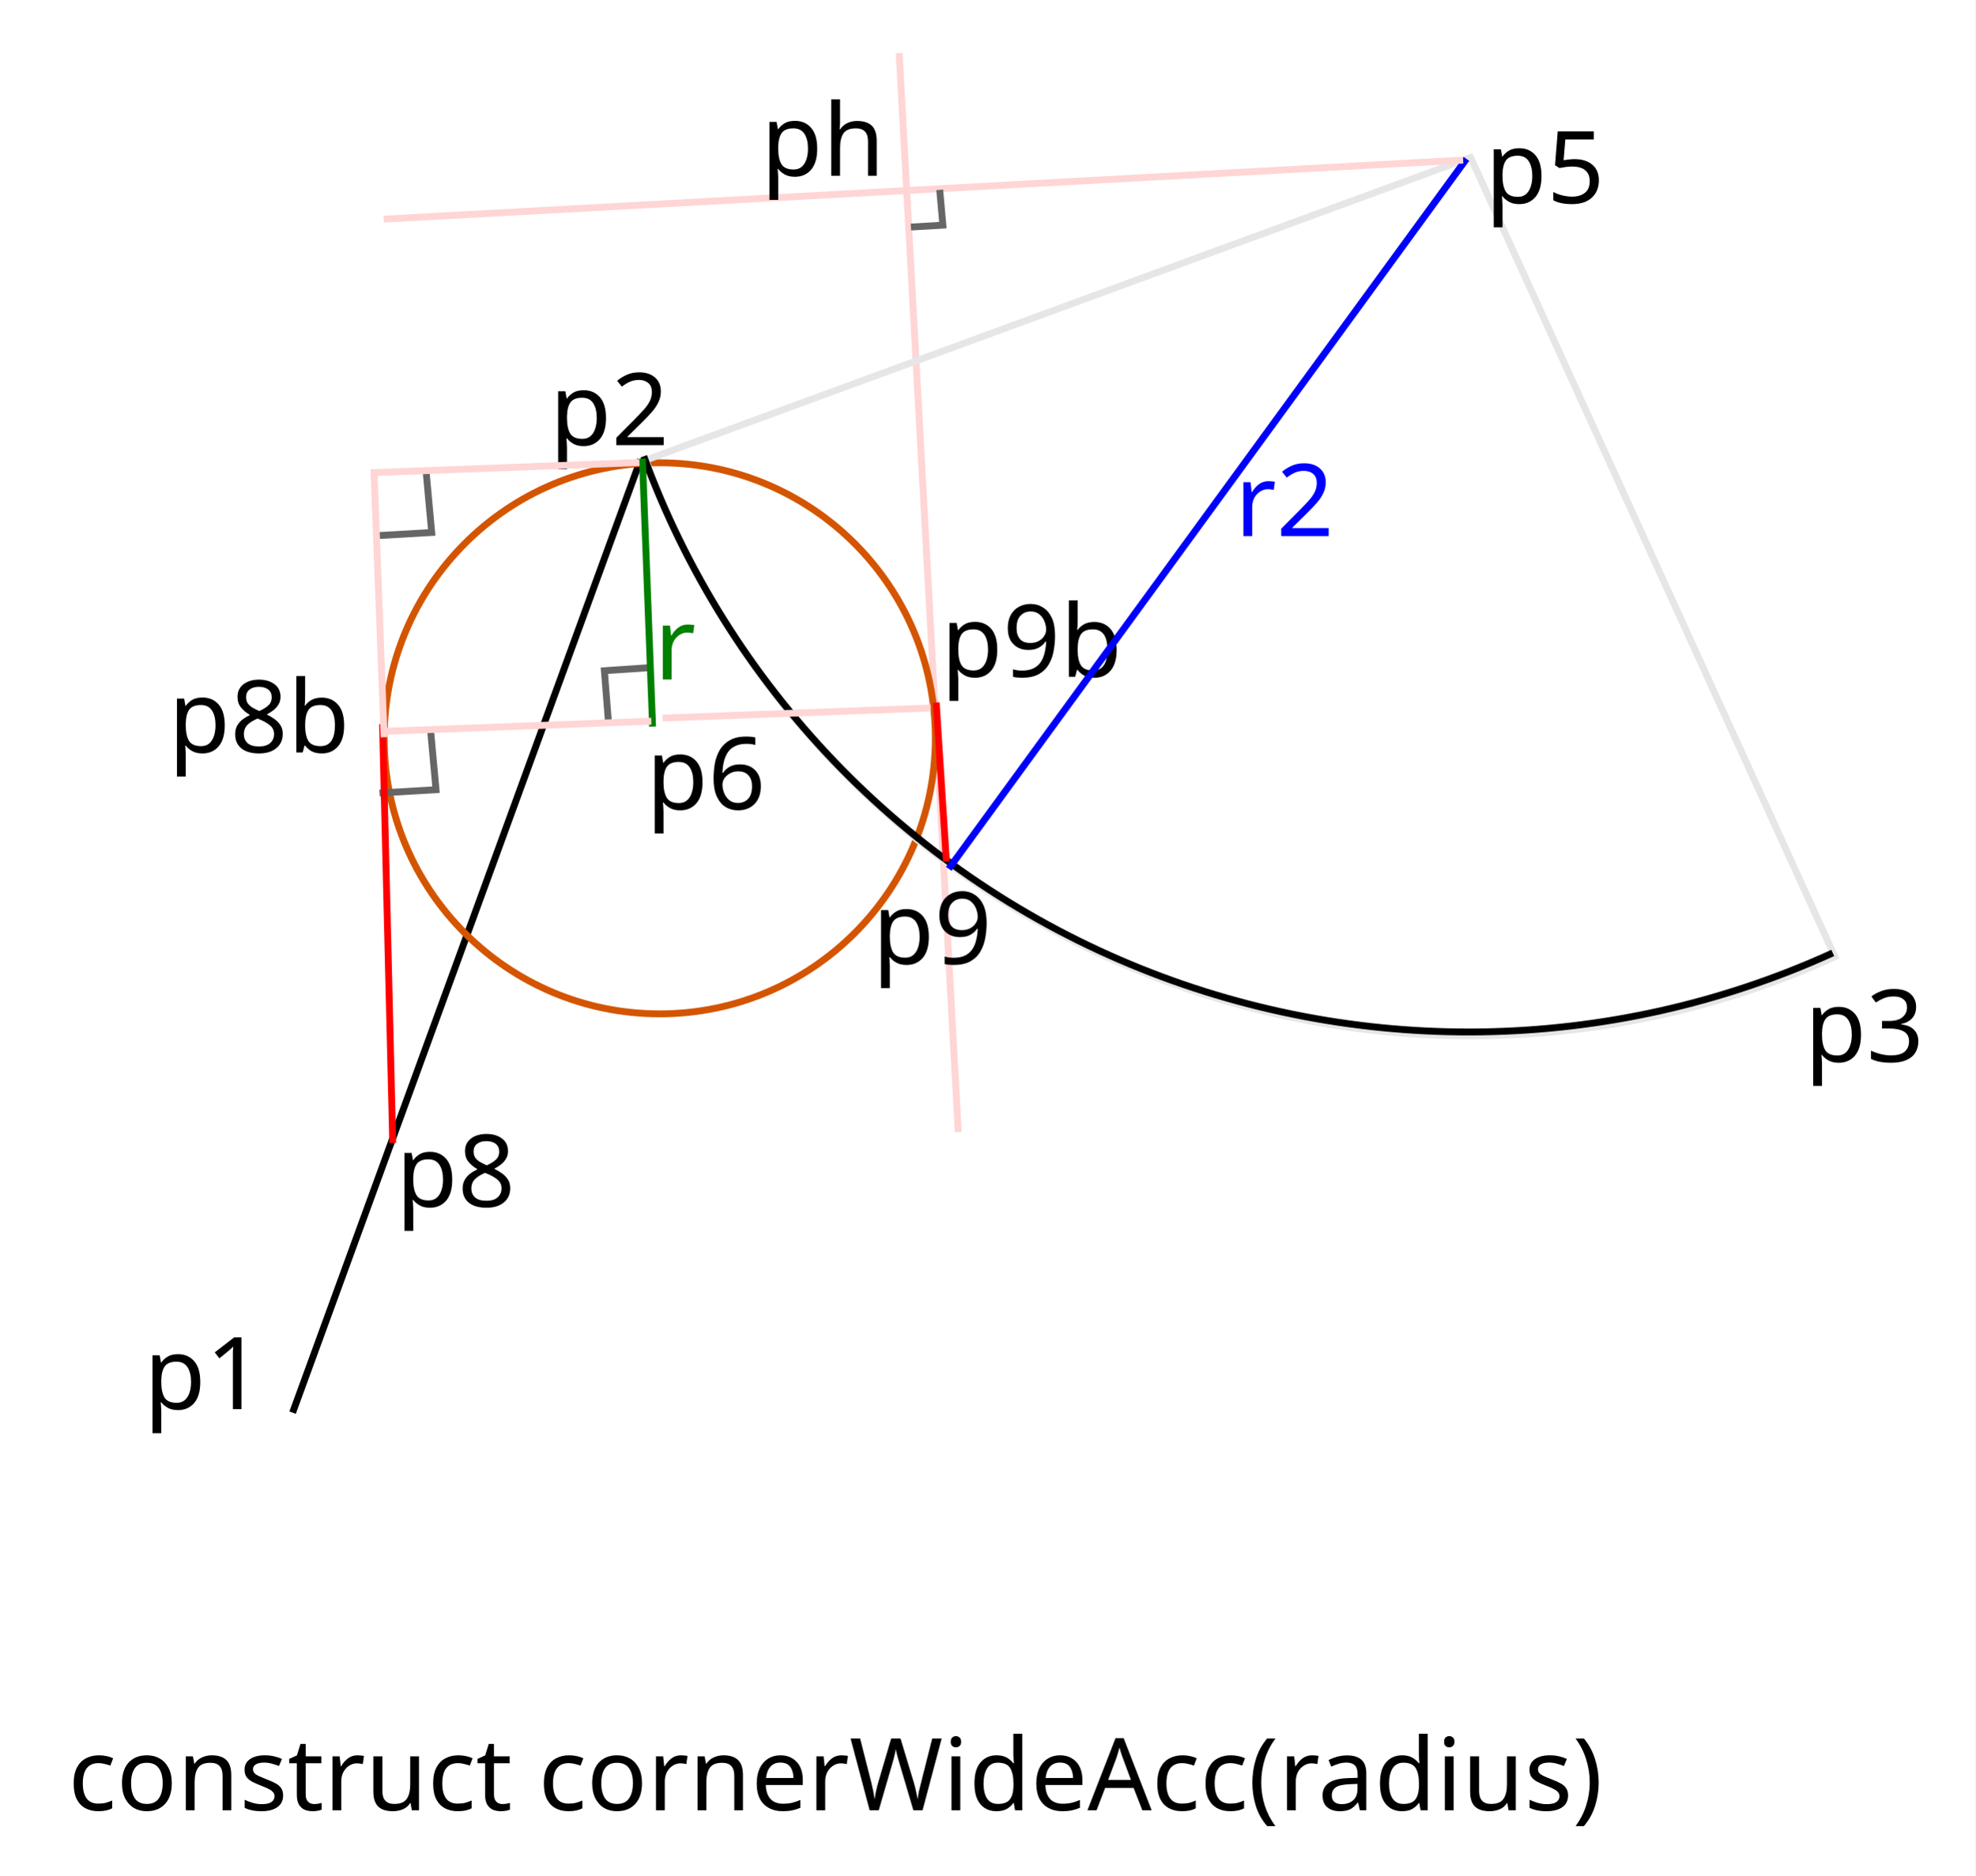
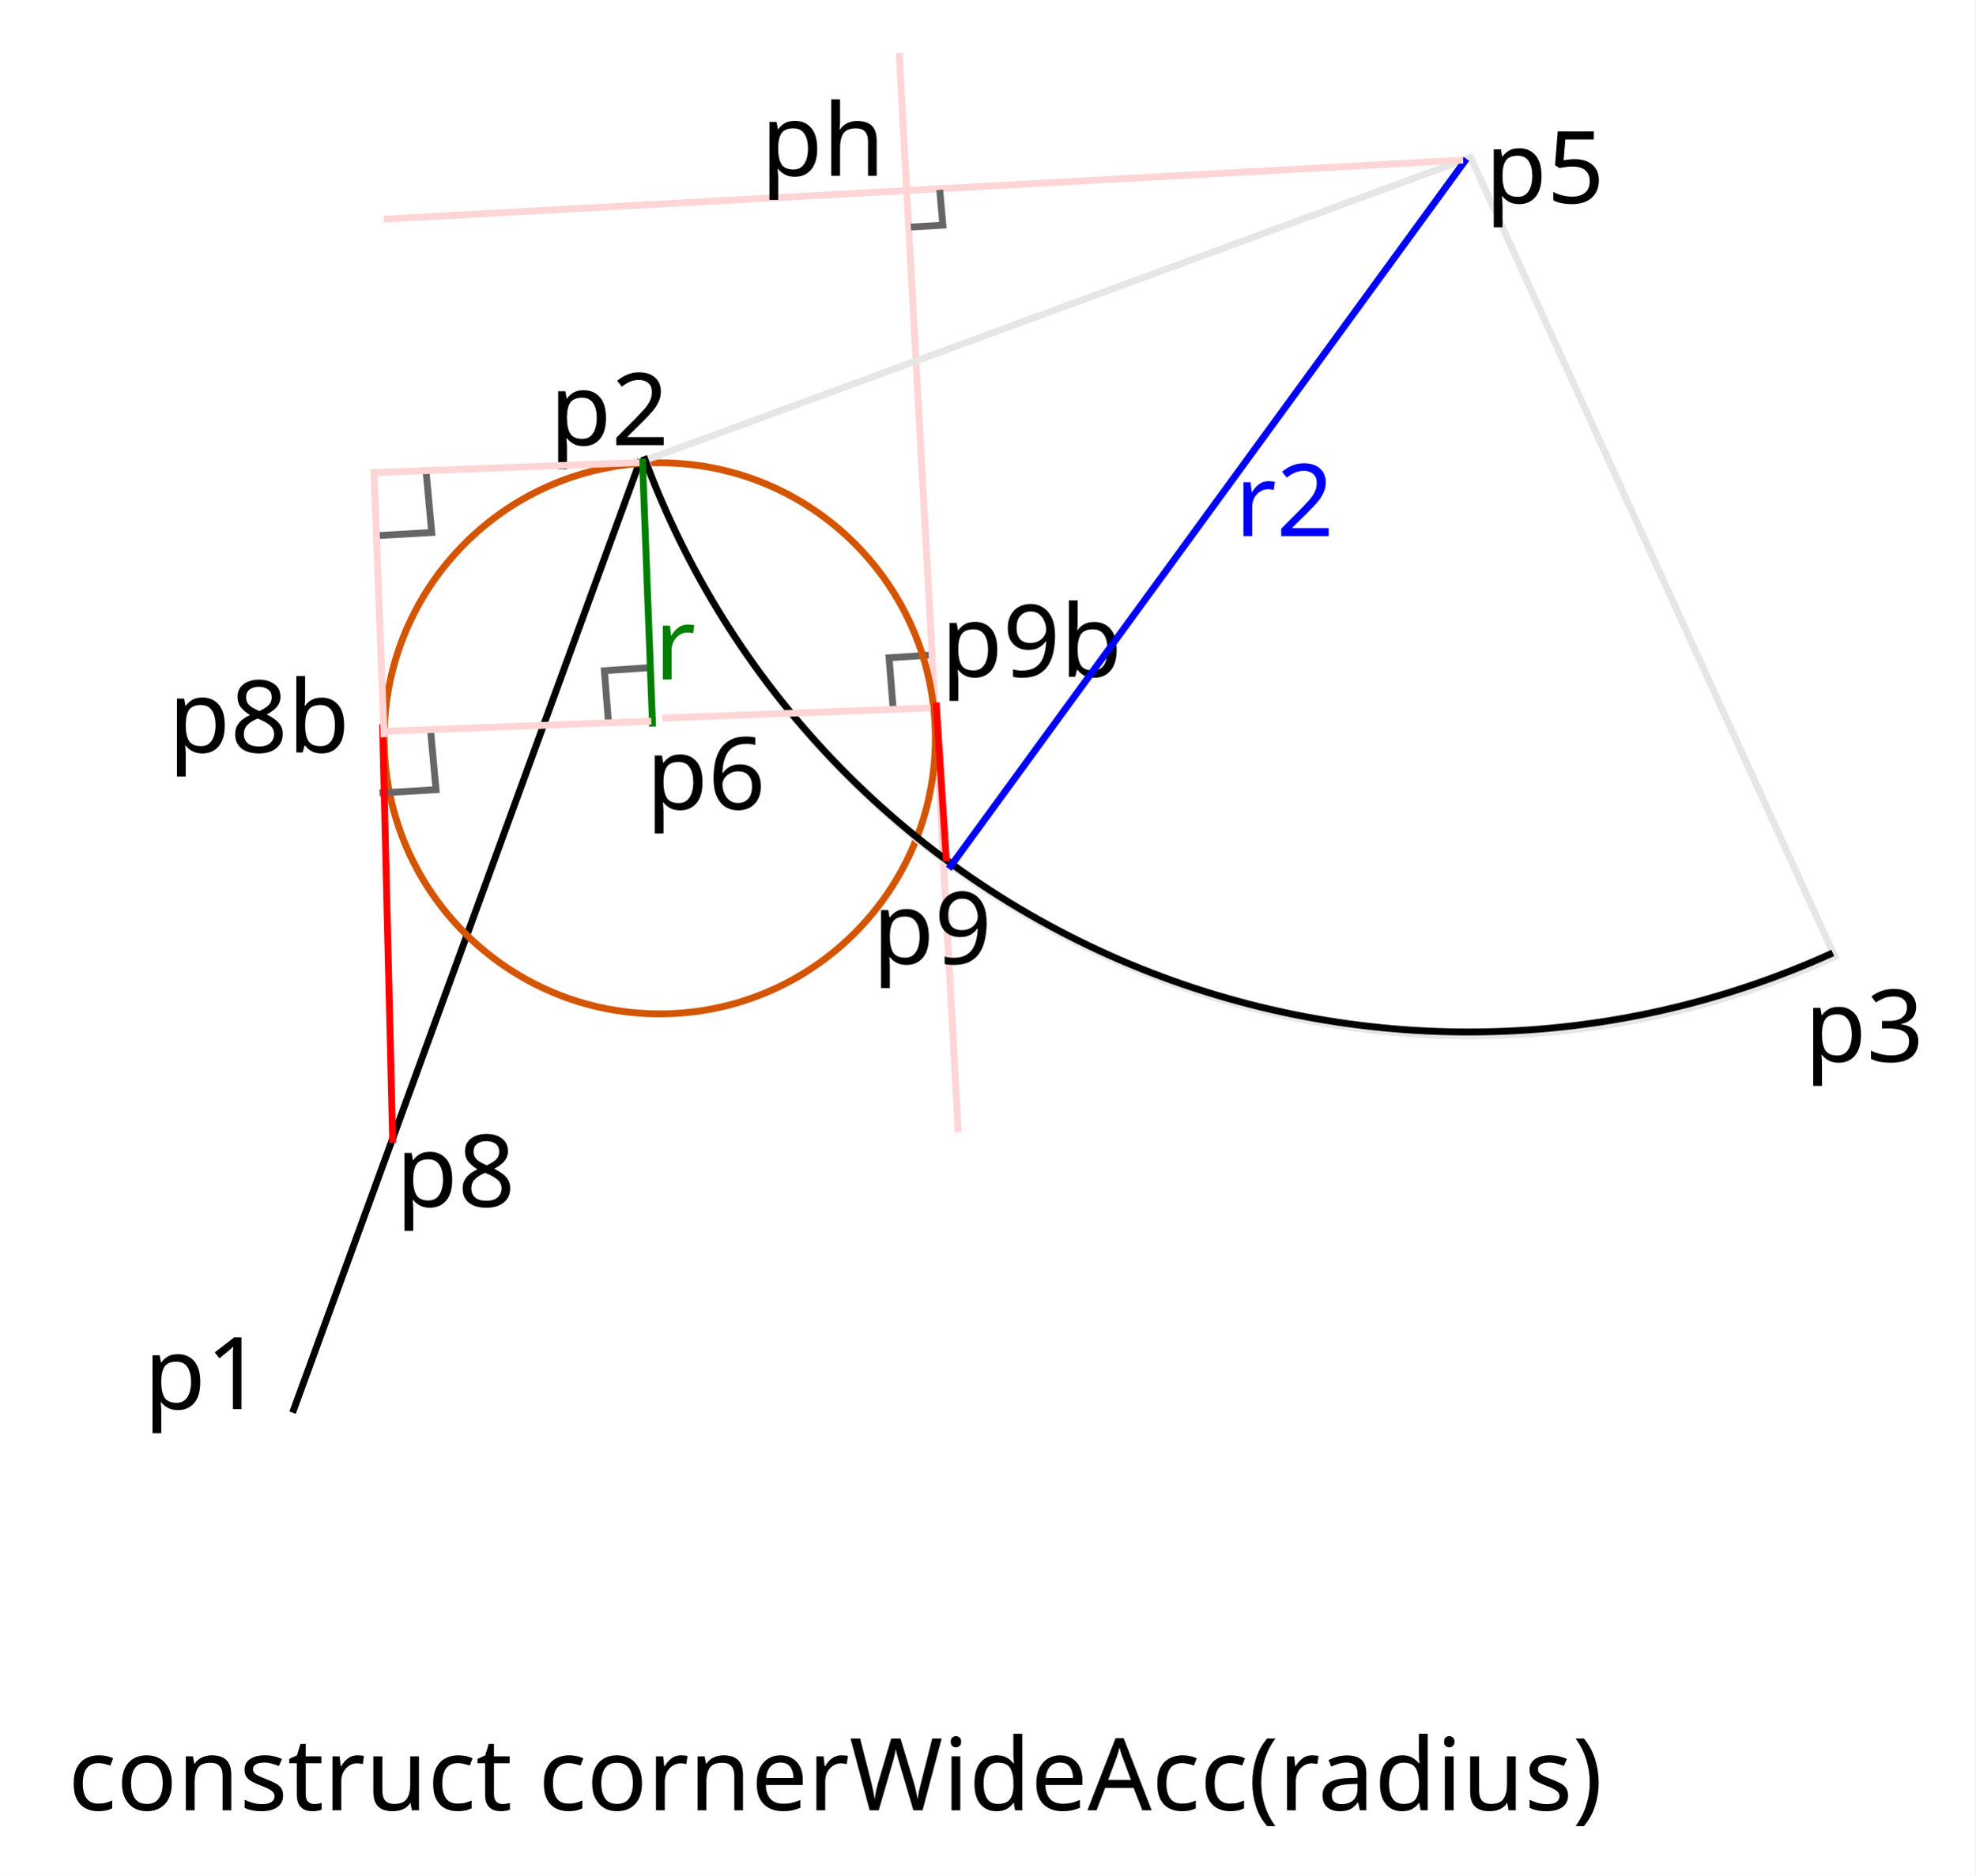
<svg xmlns="http://www.w3.org/2000/svg" width="288.04" height="273.622" viewBox="0 0 76.211 72.396">
  <defs>
    <path id="m" d="M237.913 14702.817h39.543v28.308h-39.543z" />
    <path id="a" d="M64.337 10503.036h33.572v27.716H64.337z" />
    <path id="b" d="M64.337 10503.036h33.572v27.716H64.337z" />
    <path id="c" d="M86.405 8251.748h70.081v57.682H86.405z" />
    <path id="d" d="M204.843 8338.396h83.853v42.639h-83.853z" />
    <path id="e" d="M343.183 8353.117h64.675v45.493h-64.675z" />
    <path id="f" d="M79.05 8300.684h282.307v47.641H79.05z" />
    <path id="g" d="M251.717 8436.273h62.168v32.45h-62.168z" />
    <path id="h" d="M420.706 8448.941h77.717v48.312h-77.717z" />
    <path id="i" d="M307.065 8197.744h48.525v24.999h-48.525z" />
    <path id="j" d="M423.248 10177.365h36.096v24.909h-36.096z" />
    <path id="k" d="M209.602 10739.295h58.999v31.362h-58.999z" />
    <path id="l" d="M209.602 10739.295h58.999v31.362h-58.999z" />
  </defs>
  <g transform="translate(-34.778 -3899.228)">
    <path d="M34.911 3899.36h75.946v72.131H34.911z" style="fill:#fff;stroke:#fff;stroke-width:.265" />
+     <path d="m70.742 3924.503-1.66.112.165 2.073" style="fill:none;stroke:#666;stroke-width:.265px;stroke-linecap:butt;stroke-linejoin:miter;stroke-opacity:1" />
    <path d="m71.751 3942.92-2.28-41.646" style="fill:none;stroke:#ffd5d5;stroke-width:.265px;stroke-linecap:butt;stroke-linejoin:miter;stroke-opacity:1" />
    <text xml:space="preserve" style="font-size:14.667px;line-height:1.25;font-family:sans-serif;white-space:pre;shape-inside:url(#a);display:inline" transform="matrix(.26458 0 0 .26458 51.42 1154.105)">
      <tspan x="64.336" y="10516.012">p9</tspan>
    </text>
    <text xml:space="preserve" style="font-size:14.667px;line-height:1.25;font-family:sans-serif;white-space:pre;shape-inside:url(#b);display:inline" transform="matrix(.26458 0 0 .26458 54.06 1143.021)">
      <tspan x="64.336" y="10516.012">p9b</tspan>
    </text>
    <path d="m49.254 3919.904 2.18-.126-.215-2.345M59.757 3925l-1.66.112.164 2.073" style="fill:none;stroke:#666;stroke-width:.265px;stroke-linecap:butt;stroke-linejoin:miter;stroke-opacity:1" />
    <path d="m46.066 3953.747 13.425-36.784" style="fill:none;stroke:#000;stroke-width:.265px;stroke-linecap:butt;stroke-linejoin:miter;stroke-opacity:1" />
    <text xml:space="preserve" style="font-size:14.667px;line-height:1.25;font-family:sans-serif;white-space:pre;shape-inside:url(#c);display:inline" transform="matrix(.26458 0 0 .26458 17.47 1766.93)">
      <tspan x="86.404" y="8264.725">p1</tspan>
    </text>
    <text xml:space="preserve" style="font-size:14.667px;line-height:1.25;font-family:sans-serif;white-space:pre;shape-inside:url(#d);display:inline" transform="matrix(.26458 0 0 .26458 1.786 1706.802)">
      <tspan x="204.844" y="8351.371">p2</tspan>
    </text>
    <text xml:space="preserve" style="font-size:14.667px;line-height:1.25;font-family:sans-serif;white-space:pre;shape-inside:url(#e);display:inline" transform="matrix(.26458 0 0 .26458 13.609 1726.705)">
      <tspan x="343.182" y="8366.094">p3</tspan>
    </text>
    <circle cx="60.233" cy="3927.722" r="10.634" style="fill:none;stroke:#d45500;stroke-width:.265" />
    <path d="m49.421 3929.832 2.18-.127-.215-2.345" style="fill:none;stroke:#666;stroke-width:.265px;stroke-linecap:butt;stroke-linejoin:miter;stroke-opacity:1" />
    <text xml:space="preserve" style="font-size:14.667px;line-height:1.25;font-family:sans-serif;white-space:pre;shape-inside:url(#f);display:inline" transform="matrix(.26458 0 0 .26458 16.491 1769.463)">
      <tspan x="79.051" y="8313.66">construct cornerWideAcc(radius)</tspan>
    </text>
    <path d="M105.575 3936.152a33.9 33.9 0 0 1-27.124.43 33.9 33.9 0 0 1-18.755-19.599l31.824-11.68z" style="fill:none;stroke:#e6e6e6;stroke-width:.265" />
    <path d="M105.494 3936.005a33.9 33.9 0 0 1-27.123.43 33.9 33.9 0 0 1-18.756-19.599" style="fill:none;stroke:#000;stroke-width:.265" />
    <path d="m91.36 3905.36-19.977 27.398" style="fill:none;stroke:#00f;stroke-width:.265px;stroke-linecap:butt;stroke-linejoin:miter;stroke-opacity:1" />
    <text xml:space="preserve" style="font-size:14.667px;line-height:1.25;font-family:sans-serif;white-space:pre;shape-inside:url(#g);display:inline;fill:#00f" transform="matrix(.26458 0 0 .26458 15.823 1684.415)">
      <tspan x="251.717" y="8449.25">r2</tspan>
    </text>
    <text xml:space="preserve" style="font-size:14.667px;line-height:1.25;font-family:sans-serif;white-space:pre;shape-inside:url(#h);display:inline" transform="matrix(.26458 0 0 .26458 -19.228 1668.214)">
      <tspan x="420.705" y="8461.918">p5</tspan>
    </text>
    <path d="m59.957 3927.269-.393-10.345" style="fill:none;stroke:green;stroke-width:.265px;stroke-linecap:butt;stroke-linejoin:miter;stroke-opacity:1" />
    <text xml:space="preserve" style="font-size:14.667px;line-height:1.25;font-family:sans-serif;white-space:pre;shape-inside:url(#i);display:inline;fill:green" transform="matrix(.26458 0 0 .26458 -21.222 1753.057)">
      <tspan x="307.064" y="8210.721">r</tspan>
    </text>
    <text xml:space="preserve" style="font-size:14.667px;line-height:1.25;font-family:sans-serif;white-space:pre;shape-inside:url(#j);display:inline" transform="matrix(.26458 0 0 .26458 -52.274 1234.303)">
      <tspan x="423.248" y="10190.342">p6</tspan>
    </text>
    <path d="m49.93 3943.337-.393-16.165" style="fill:none;stroke:red;stroke-width:.265px;stroke-linecap:butt;stroke-linejoin:miter;stroke-opacity:1" />
    <path d="m59.908 3927.06-10.345.393" style="fill:none;stroke:#ffd5d5;stroke-width:.265px;stroke-linecap:butt;stroke-linejoin:miter;stroke-opacity:1" />
    <text xml:space="preserve" style="font-size:14.667px;line-height:1.25;font-family:sans-serif;white-space:pre;shape-inside:url(#k);display:inline" transform="matrix(.26458 0 0 .26458 -5.405 1100.965)">
      <tspan x="209.602" y="10752.272">p8</tspan>
    </text>
    <text xml:space="preserve" style="font-size:14.667px;line-height:1.25;font-family:sans-serif;white-space:pre;shape-inside:url(#l);display:inline" transform="matrix(.26458 0 0 .26458 -14.182 1083.431)">
      <tspan x="209.602" y="10752.272">p8b</tspan>
    </text>
    <path d="m59.45 3917.077-10.345.393M49.205 3917.337l.392 10.344" style="fill:none;stroke:#ffd5d5;stroke-width:.265px;stroke-linecap:butt;stroke-linejoin:miter;stroke-opacity:1" />
    <path d="m71.293 3932.47-.393-6.131" style="fill:none;stroke:red;stroke-width:.265px;stroke-linecap:butt;stroke-linejoin:miter;stroke-opacity:1" />
    <path d="m70.685 3926.55-10.344.391" style="fill:none;stroke:#ffd5d5;stroke-width:.265px;stroke-linecap:butt;stroke-linejoin:miter;stroke-opacity:1" />
    <path d="m49.585 3907.685 41.647-2.28" style="fill:none;stroke:#ffd5d5;stroke-width:.265px;stroke-linecap:butt;stroke-linejoin:miter;stroke-opacity:1" />
    <path d="m69.926 3907.99 1.232-.073-.122-1.362" style="fill:none;stroke:#666;stroke-width:.265px;stroke-linecap:butt;stroke-linejoin:miter;stroke-opacity:1" />
    <text xml:space="preserve" style="font-size:14.667px;line-height:1.25;font-family:sans-serif;white-space:pre;shape-inside:url(#m);display:inline" transform="matrix(.26458 0 0 .26458 1.187 12.508)">
      <tspan x="237.914" y="14715.793">ph</tspan>
    </text>
  </g>
</svg>
